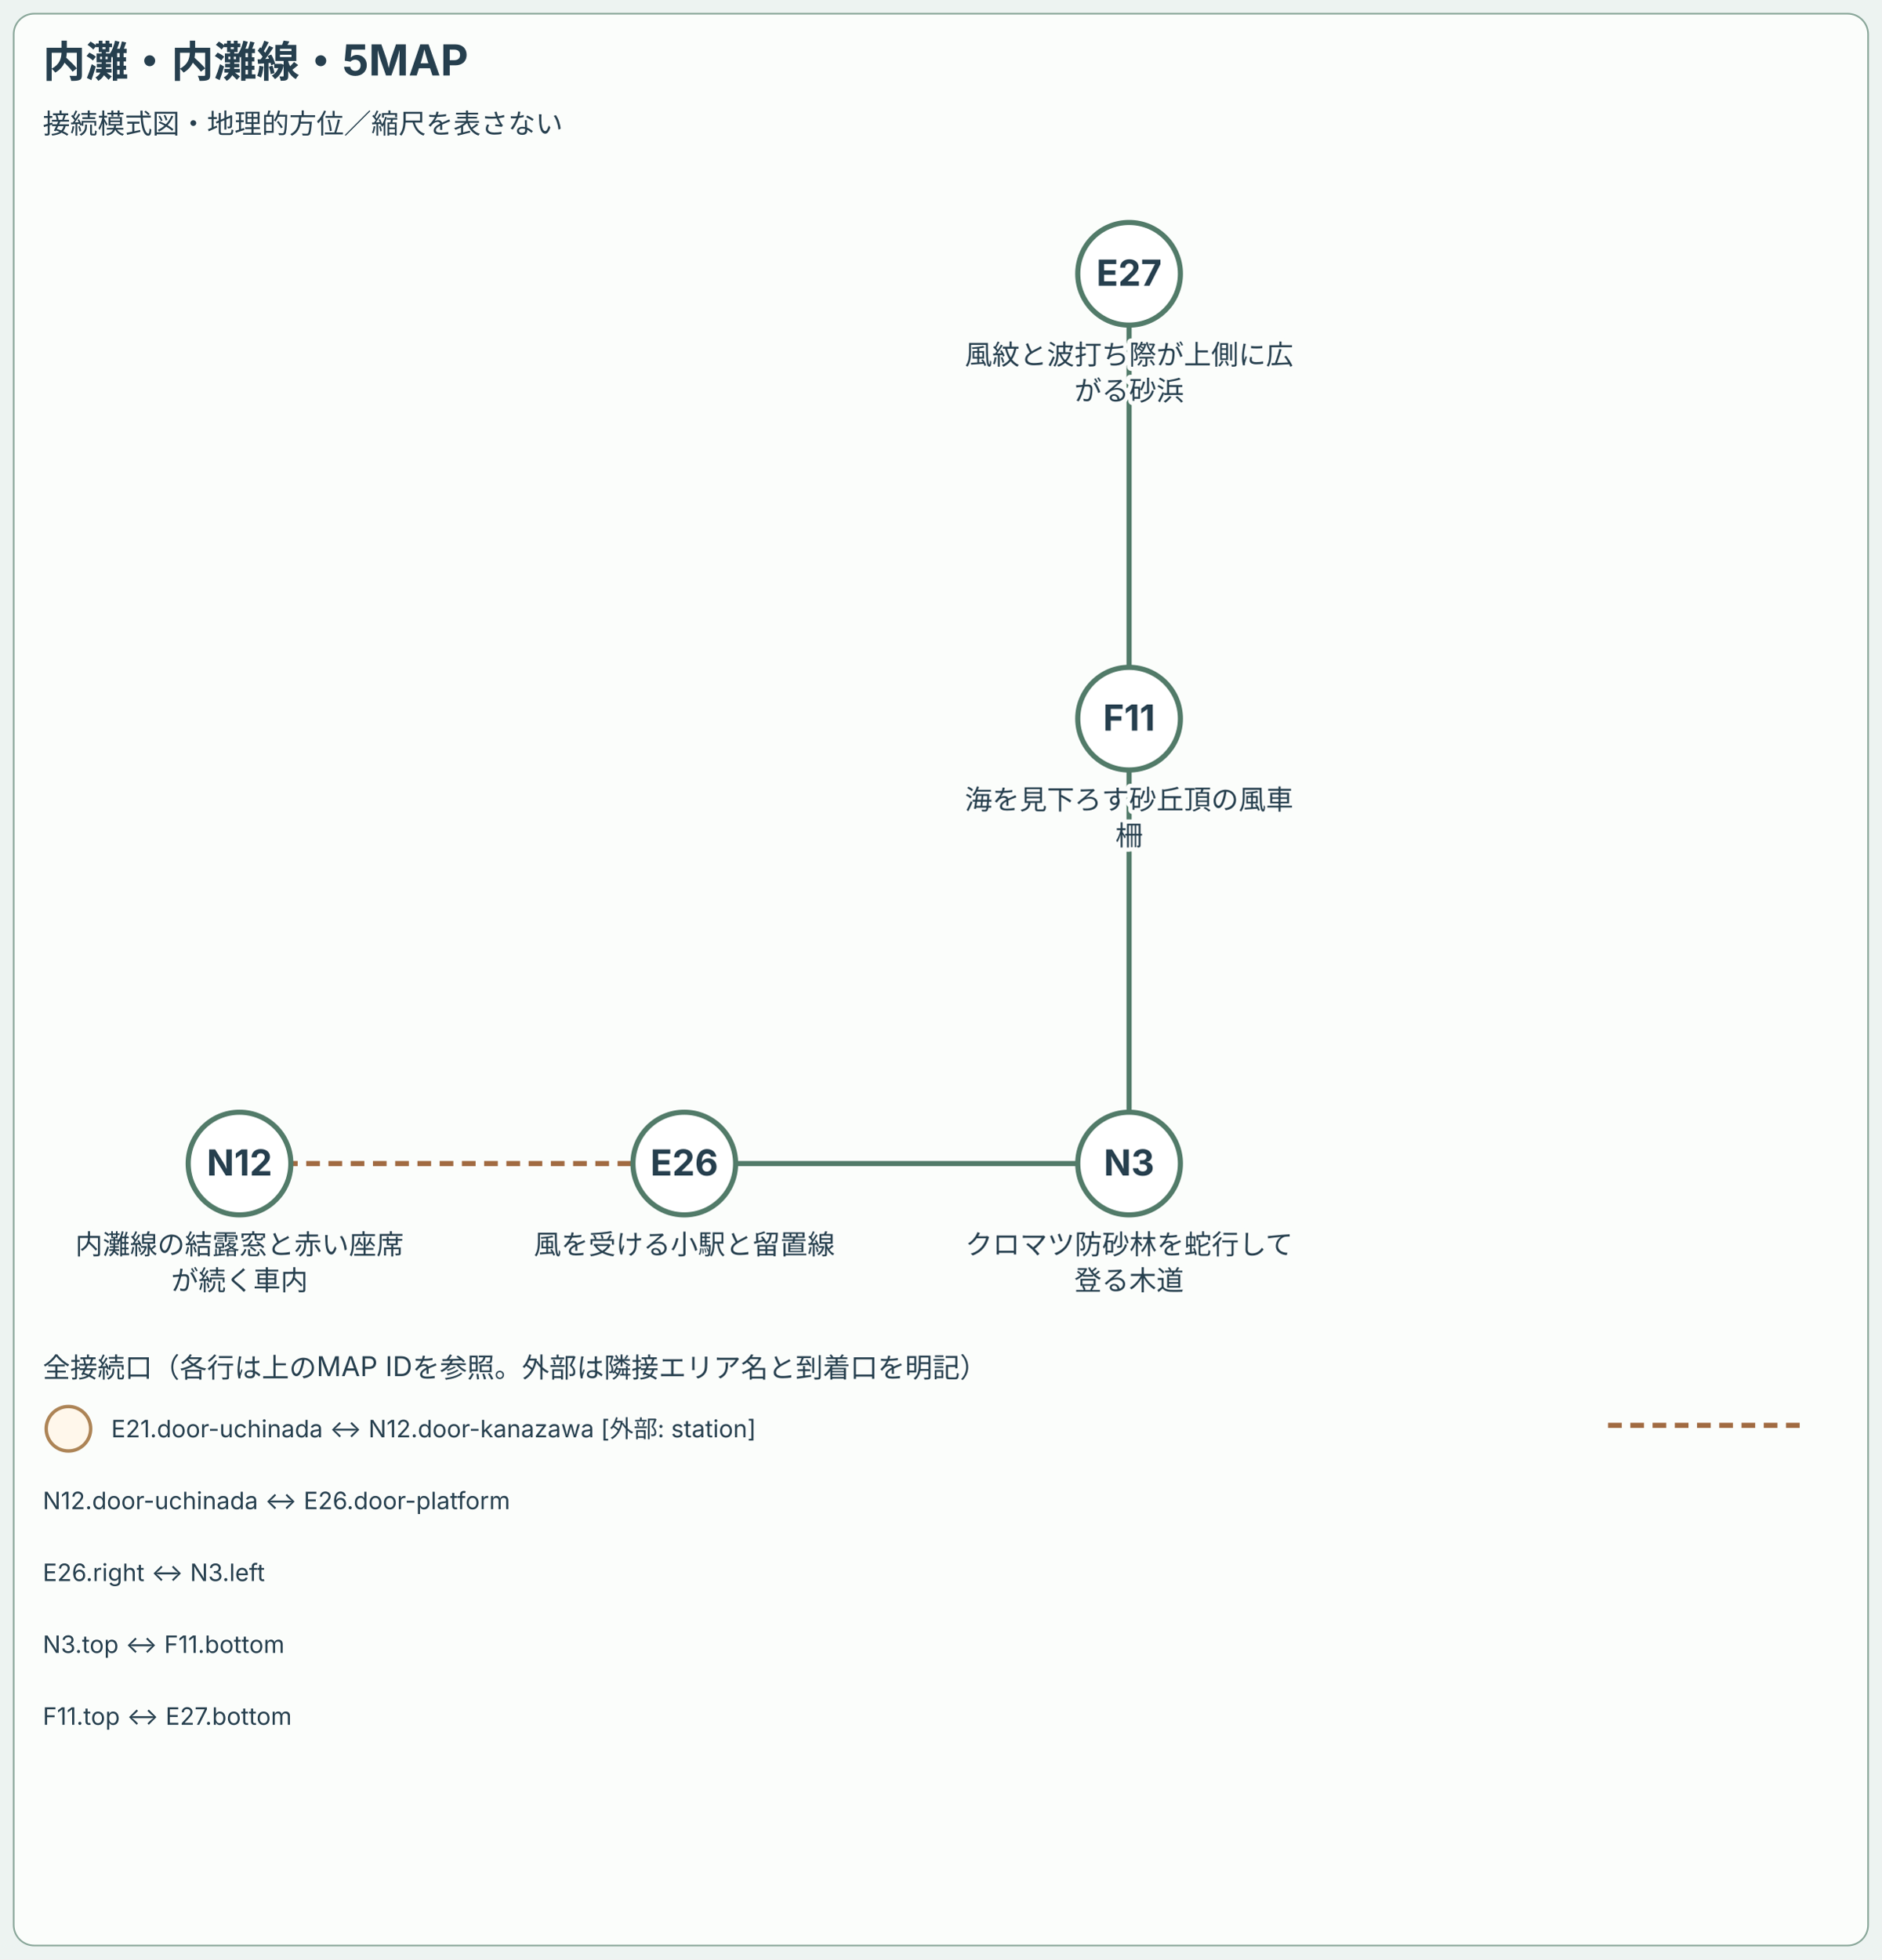
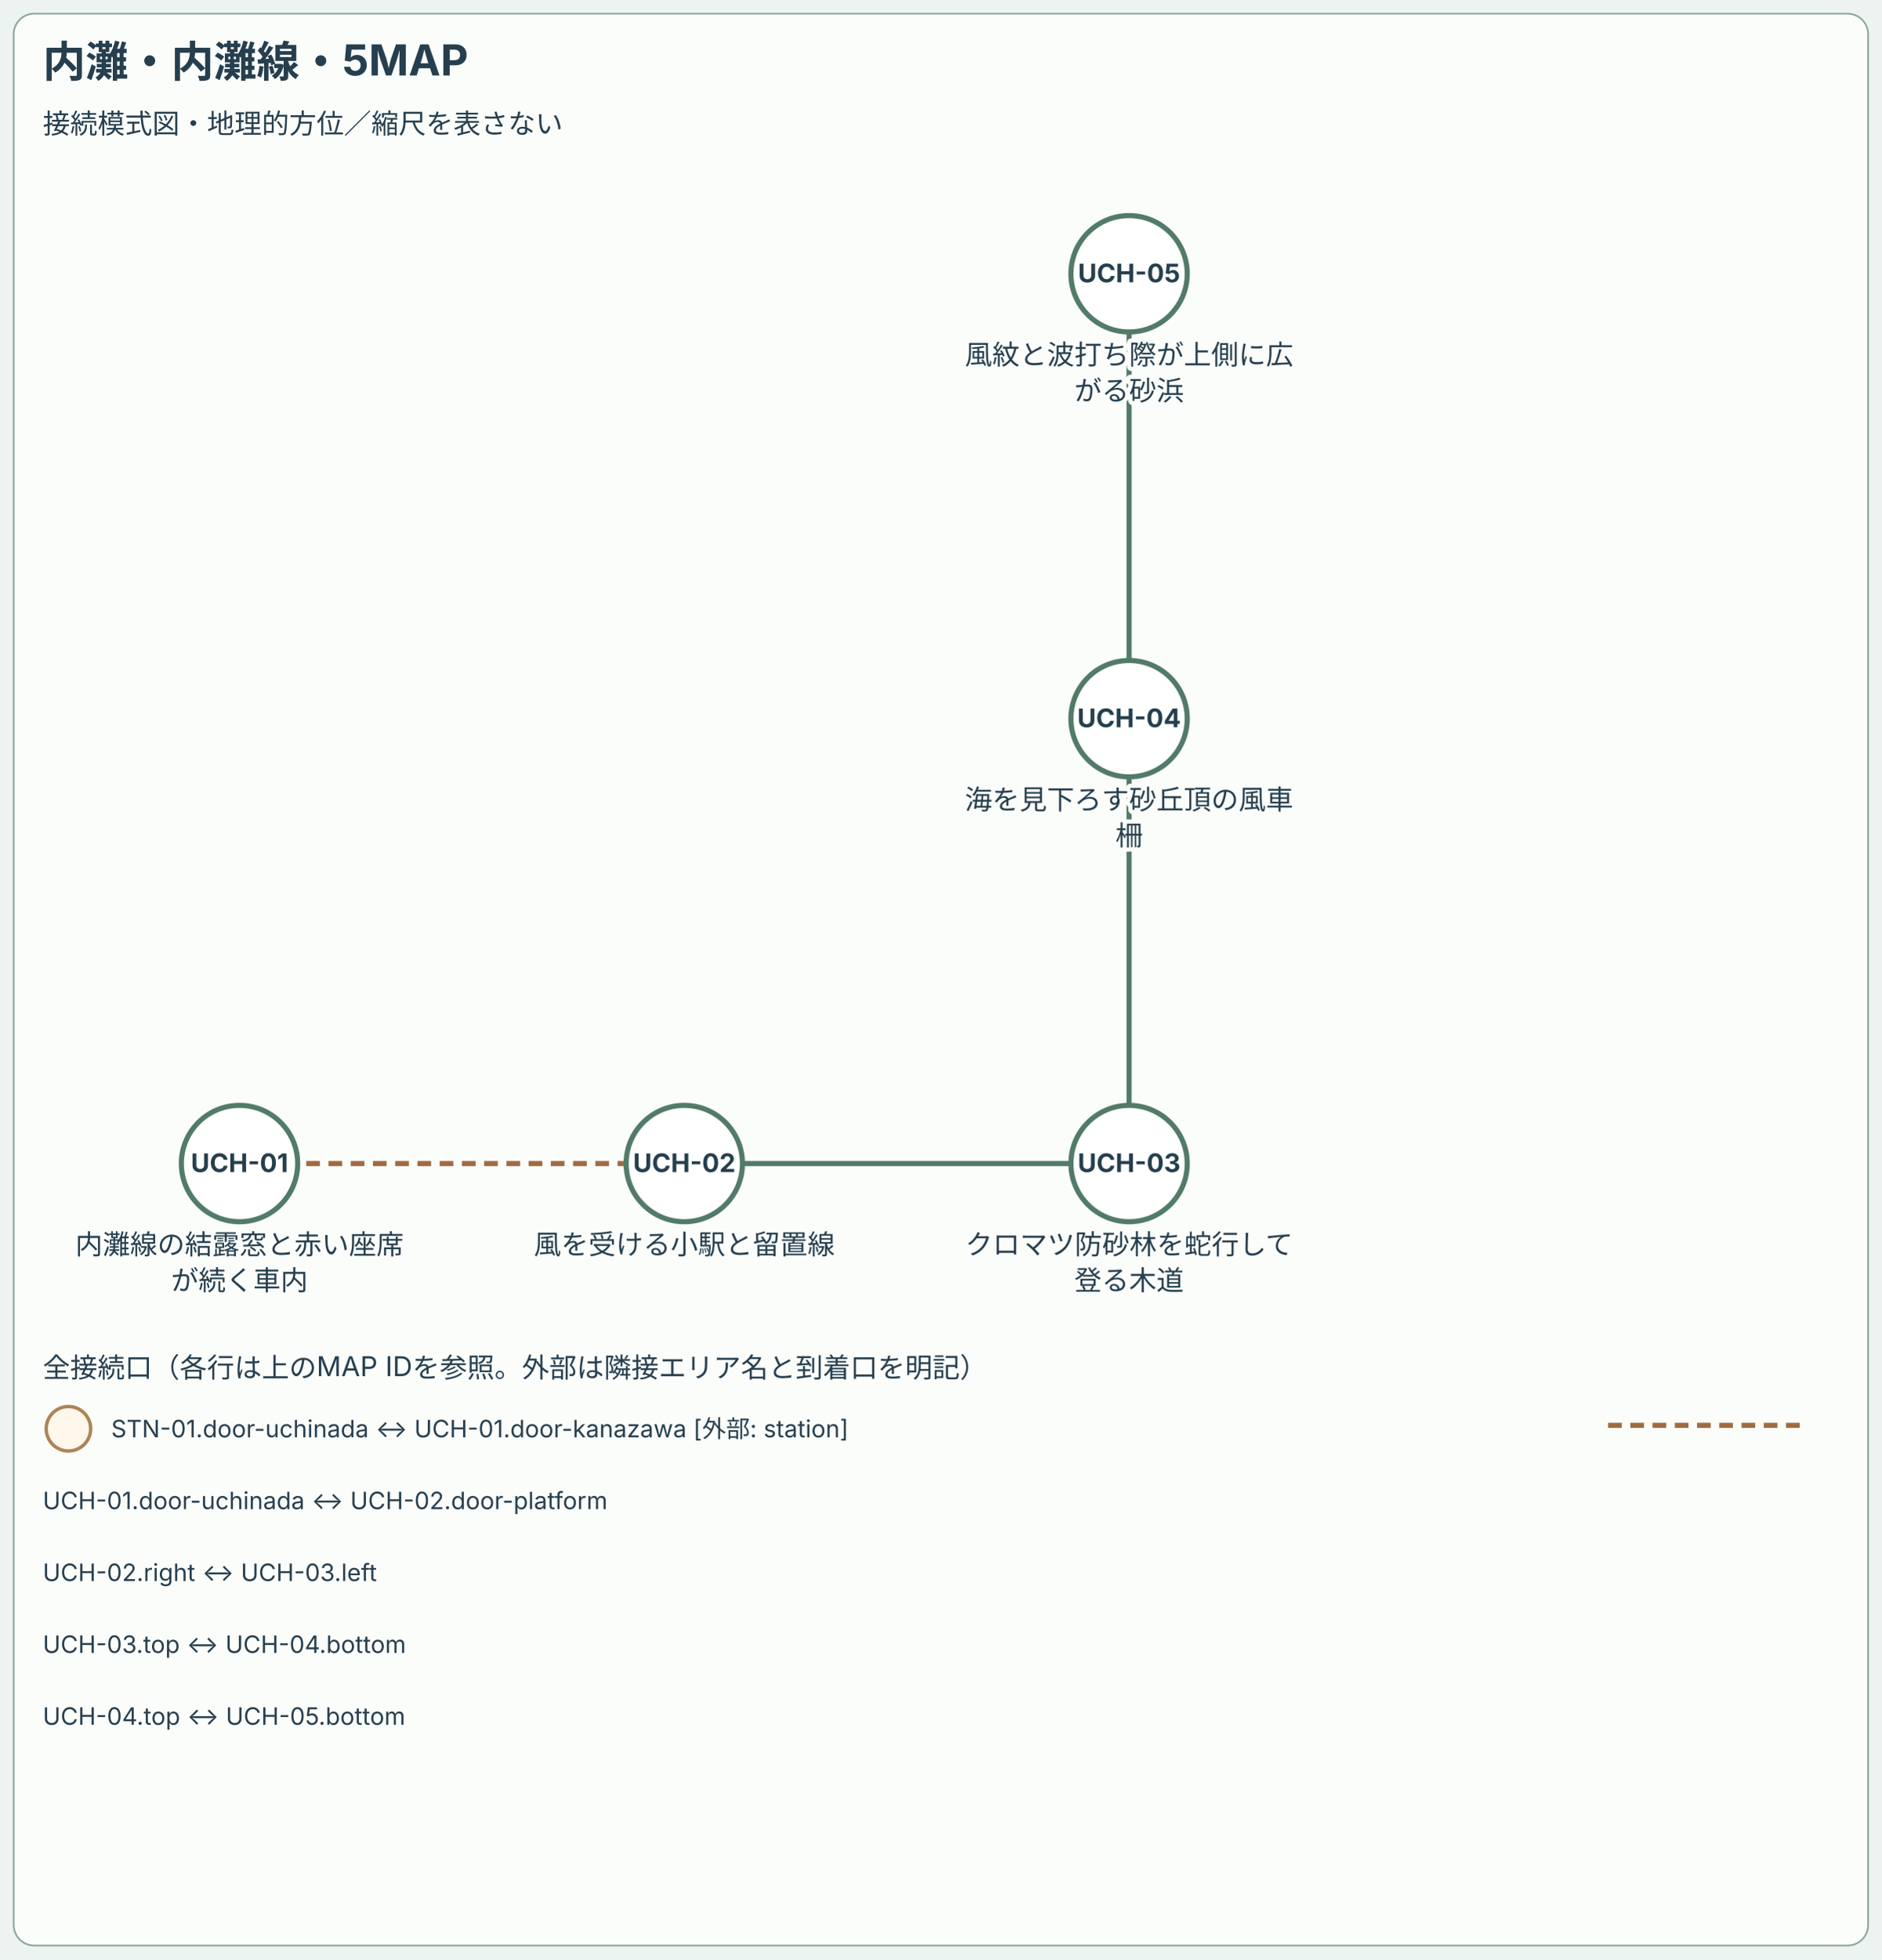
<svg xmlns="http://www.w3.org/2000/svg" width="1100" height="1145" viewBox="0 0 1100 1145" role="img">
  <defs>
    <marker id="directed-arrow" markerWidth="9" markerHeight="9" refX="8" refY="4" orient="auto">
      <path d="M0 0 L8 4 L0 8 Z" fill="#8b4c83" />
    </marker>
  </defs>
-   <style>text{font-family:-apple-system,BlinkMacSystemFont,"Hiragino Sans",sans-serif;fill:#263f4e}.node{fill:#fff;stroke:#527b69;stroke-width:3}.ref{fill:#fff7eb;stroke:#ad8456;stroke-width:2}.edge{fill:none;stroke:#527b69;stroke-width:3}.door{fill:none;stroke:#a16b42;stroke-width:3;stroke-dasharray:8 5}.event{fill:none;stroke:#ac4871;stroke-width:4;stroke-dasharray:6 5}.oneway{fill:none;stroke:#5262a8;stroke-width:4}.id{font-size:21px;font-weight:bold;text-anchor:middle}.label{font-size:16px;text-anchor:middle;paint-order:stroke;stroke:#fbfdfb;stroke-width:5;stroke-linejoin:round}.note{font-size:16px}.small{font-size:14px}.heading{font-size:25px;font-weight:bold}</style>
+   <style>text{font-family:-apple-system,BlinkMacSystemFont,"Hiragino Sans",sans-serif;fill:#263f4e}.node{fill:#fff;stroke:#527b69;stroke-width:3}.ref{fill:#fff7eb;stroke:#ad8456;stroke-width:2}.edge{fill:none;stroke:#527b69;stroke-width:3}.door{fill:none;stroke:#a16b42;stroke-width:3;stroke-dasharray:8 5}.event{fill:none;stroke:#ac4871;stroke-width:4;stroke-dasharray:6 5}.oneway{fill:none;stroke:#5262a8;stroke-width:4}.id{font-size:15px;font-weight:bold;text-anchor:middle}.label{font-size:16px;text-anchor:middle;paint-order:stroke;stroke:#fbfdfb;stroke-width:5;stroke-linejoin:round}.note{font-size:16px}.small{font-size:14px}.heading{font-size:25px;font-weight:bold}</style>
  <rect width="1100" height="1145" fill="#edf3f1" />
  <g data-area="uchinada">
    <rect x="8" y="8" width="1084" height="1129" rx="12" fill="#fbfdfb" stroke="#8aa79a" />
    <text x="25" y="45" class="heading">内灘・内灘線・5MAP</text>
    <text x="25" y="78" class="note">接続模式図・地理的方位／縮尺を表さない</text>
-     <path class="door" data-edge-id="N12.door-uchinada&gt;E26.door-platform:door" data-kind="door" data-from="N12" data-to="E26" data-from-port="door-uchinada" data-to-port="door-platform" d="M140 680 L400 680" />
-     <path class="edge" data-edge-id="E26.right&gt;N3.left:edge" data-kind="edge" data-from="E26" data-to="N3" data-from-port="right" data-to-port="left" d="M400 680 L660 680" />
-     <path class="edge" data-edge-id="N3.top&gt;F11.bottom:edge" data-kind="edge" data-from="N3" data-to="F11" data-from-port="top" data-to-port="bottom" d="M660 680 L660 420" />
-     <path class="edge" data-edge-id="F11.top&gt;E27.bottom:edge" data-kind="edge" data-from="F11" data-to="E27" data-from-port="top" data-to-port="bottom" d="M660 420 L660 160" />
-     <circle class="node" data-map="N12" cx="140" cy="680" r="30" />
-     <text class="id" x="140" y="687">N12</text>
+     <path class="door" data-edge-id="UCH-01.door-uchinada&gt;UCH-02.door-platform:door" data-kind="door" data-from="UCH-01" data-to="UCH-02" data-from-port="door-uchinada" data-to-port="door-platform" d="M140 680 L400 680" />
+     <path class="edge" data-edge-id="UCH-02.right&gt;UCH-03.left:edge" data-kind="edge" data-from="UCH-02" data-to="UCH-03" data-from-port="right" data-to-port="left" d="M400 680 L660 680" />
+     <path class="edge" data-edge-id="UCH-03.top&gt;UCH-04.bottom:edge" data-kind="edge" data-from="UCH-03" data-to="UCH-04" data-from-port="top" data-to-port="bottom" d="M660 680 L660 420" />
+     <path class="edge" data-edge-id="UCH-04.top&gt;UCH-05.bottom:edge" data-kind="edge" data-from="UCH-04" data-to="UCH-05" data-from-port="top" data-to-port="bottom" d="M660 420 L660 160" />
+     <circle class="node" data-map="UCH-01" cx="140" cy="680" r="34" />
+     <text class="id" x="140" y="685">UCH-01</text>
    <text x="140" y="733" class="label">内灘線の結露窓と赤い座席</text>
    <text x="140" y="754" class="label">が続く車内</text>
-     <circle class="node" data-map="E26" cx="400" cy="680" r="30" />
-     <text class="id" x="400" y="687">E26</text>
+     <circle class="node" data-map="UCH-02" cx="400" cy="680" r="34" />
+     <text class="id" x="400" y="685">UCH-02</text>
    <text x="400" y="733" class="label">風を受ける小駅と留置線</text>
-     <circle class="node" data-map="N3" cx="660" cy="680" r="30" />
-     <text class="id" x="660" y="687">N3</text>
+     <circle class="node" data-map="UCH-03" cx="660" cy="680" r="34" />
+     <text class="id" x="660" y="685">UCH-03</text>
    <text x="660" y="733" class="label">クロマツ防砂林を蛇行して</text>
    <text x="660" y="754" class="label">登る木道</text>
-     <circle class="node" data-map="F11" cx="660" cy="420" r="30" />
-     <text class="id" x="660" y="427">F11</text>
+     <circle class="node" data-map="UCH-04" cx="660" cy="420" r="34" />
+     <text class="id" x="660" y="425">UCH-04</text>
    <text x="660" y="473" class="label">海を見下ろす砂丘頂の風車</text>
    <text x="660" y="494" class="label">柵</text>
-     <circle class="node" data-map="E27" cx="660" cy="160" r="30" />
-     <text class="id" x="660" y="167">E27</text>
+     <circle class="node" data-map="UCH-05" cx="660" cy="160" r="34" />
+     <text class="id" x="660" y="165">UCH-05</text>
    <text x="660" y="213" class="label">風紋と波打ち際が上側に広</text>
    <text x="660" y="234" class="label">がる砂浜</text>
    <text x="25" y="805" class="note">全接続口（各行は上のMAP IDを参照。外部は隣接エリア名と到着口を明記）</text>
-     <circle class="ref" data-reference-map="E21" data-reference="E21" cx="40" cy="835" r="13" />
-     <text x="65" y="840" class="small">E21.door-uchinada ↔ N12.door-kanazawa  [外部: station]</text>
-     <path class="door" data-edge-id="E21.door-uchinada&gt;N12.door-kanazawa:door" data-kind="door" data-from="E21" data-to="N12" data-from-port="door-uchinada" data-to-port="door-kanazawa" d="M940 833 L1055 833" />
-     <text x="25" y="882" class="small">N12.door-uchinada ↔ E26.door-platform</text>
-     <text x="25" y="924" class="small">E26.right ↔ N3.left</text>
-     <text x="25" y="966" class="small">N3.top ↔ F11.bottom</text>
-     <text x="25" y="1008" class="small">F11.top ↔ E27.bottom</text>
+     <circle class="ref" data-reference-map="STN-01" data-reference="STN-01" cx="40" cy="835" r="13" />
+     <text x="65" y="840" class="small">STN-01.door-uchinada ↔ UCH-01.door-kanazawa  [外部: station]</text>
+     <path class="door" data-edge-id="STN-01.door-uchinada&gt;UCH-01.door-kanazawa:door" data-kind="door" data-from="STN-01" data-to="UCH-01" data-from-port="door-uchinada" data-to-port="door-kanazawa" d="M940 833 L1055 833" />
+     <text x="25" y="882" class="small">UCH-01.door-uchinada ↔ UCH-02.door-platform</text>
+     <text x="25" y="924" class="small">UCH-02.right ↔ UCH-03.left</text>
+     <text x="25" y="966" class="small">UCH-03.top ↔ UCH-04.bottom</text>
+     <text x="25" y="1008" class="small">UCH-04.top ↔ UCH-05.bottom</text>
  </g>
</svg>
